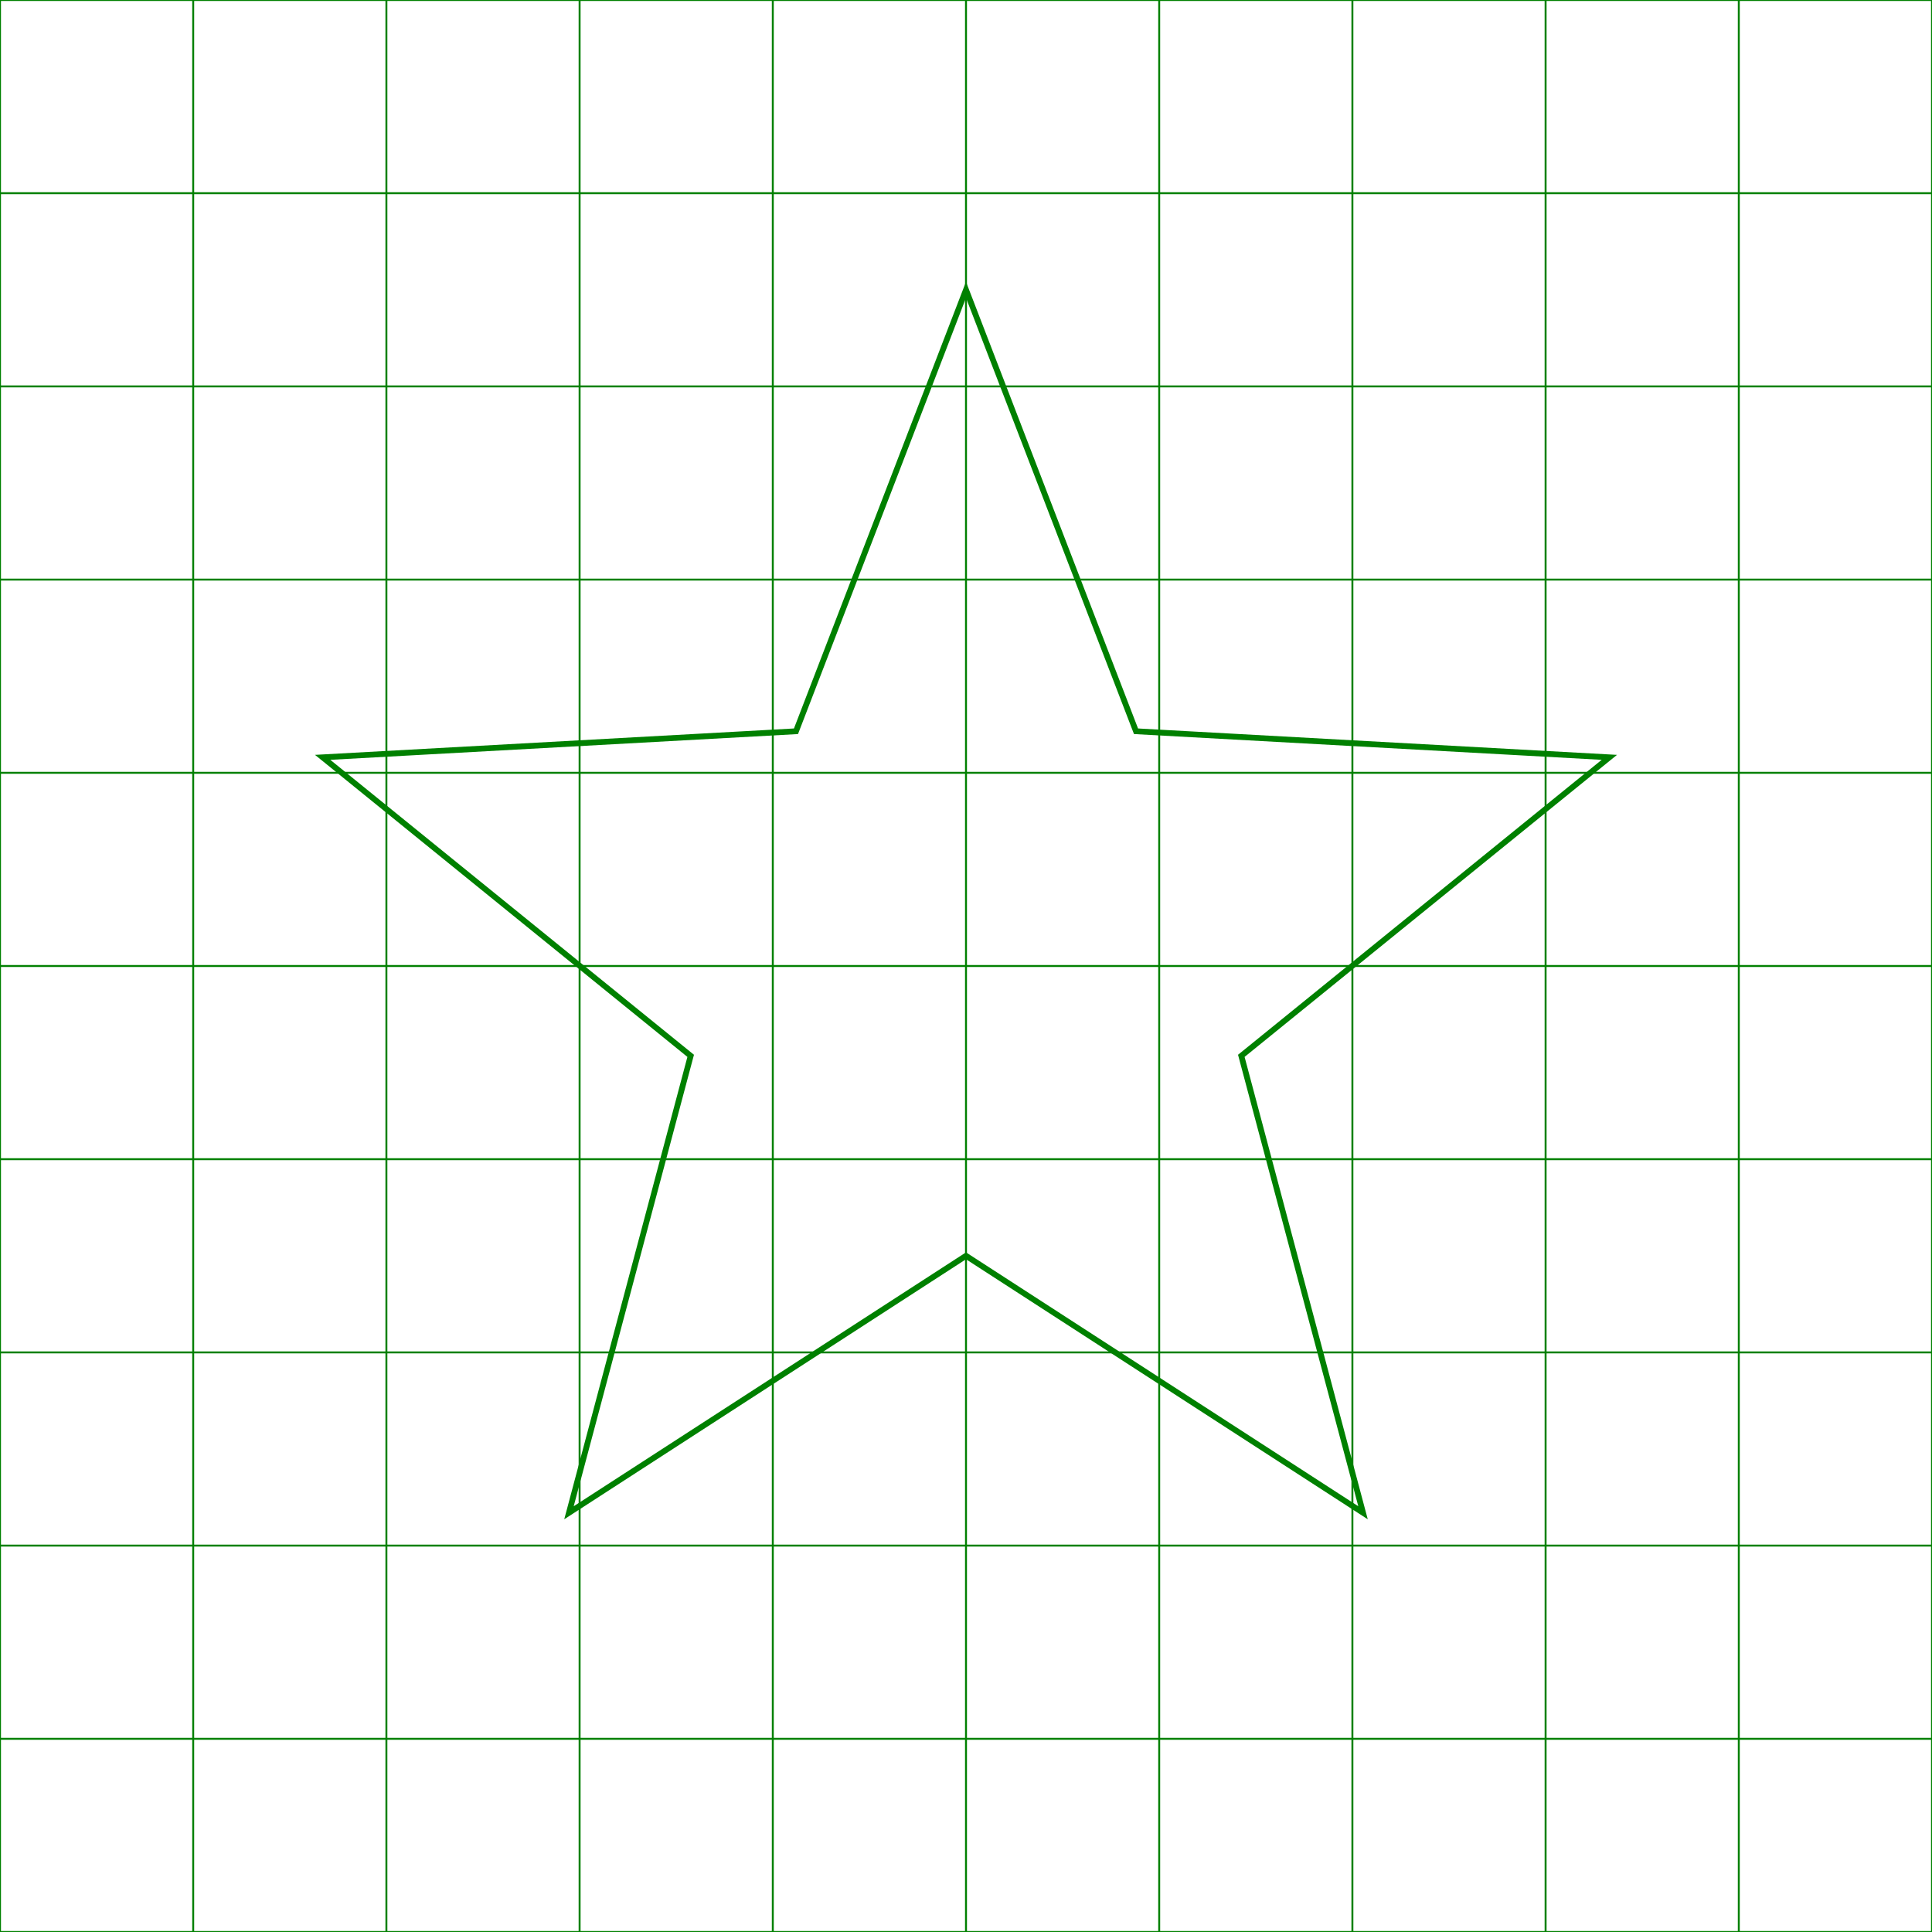
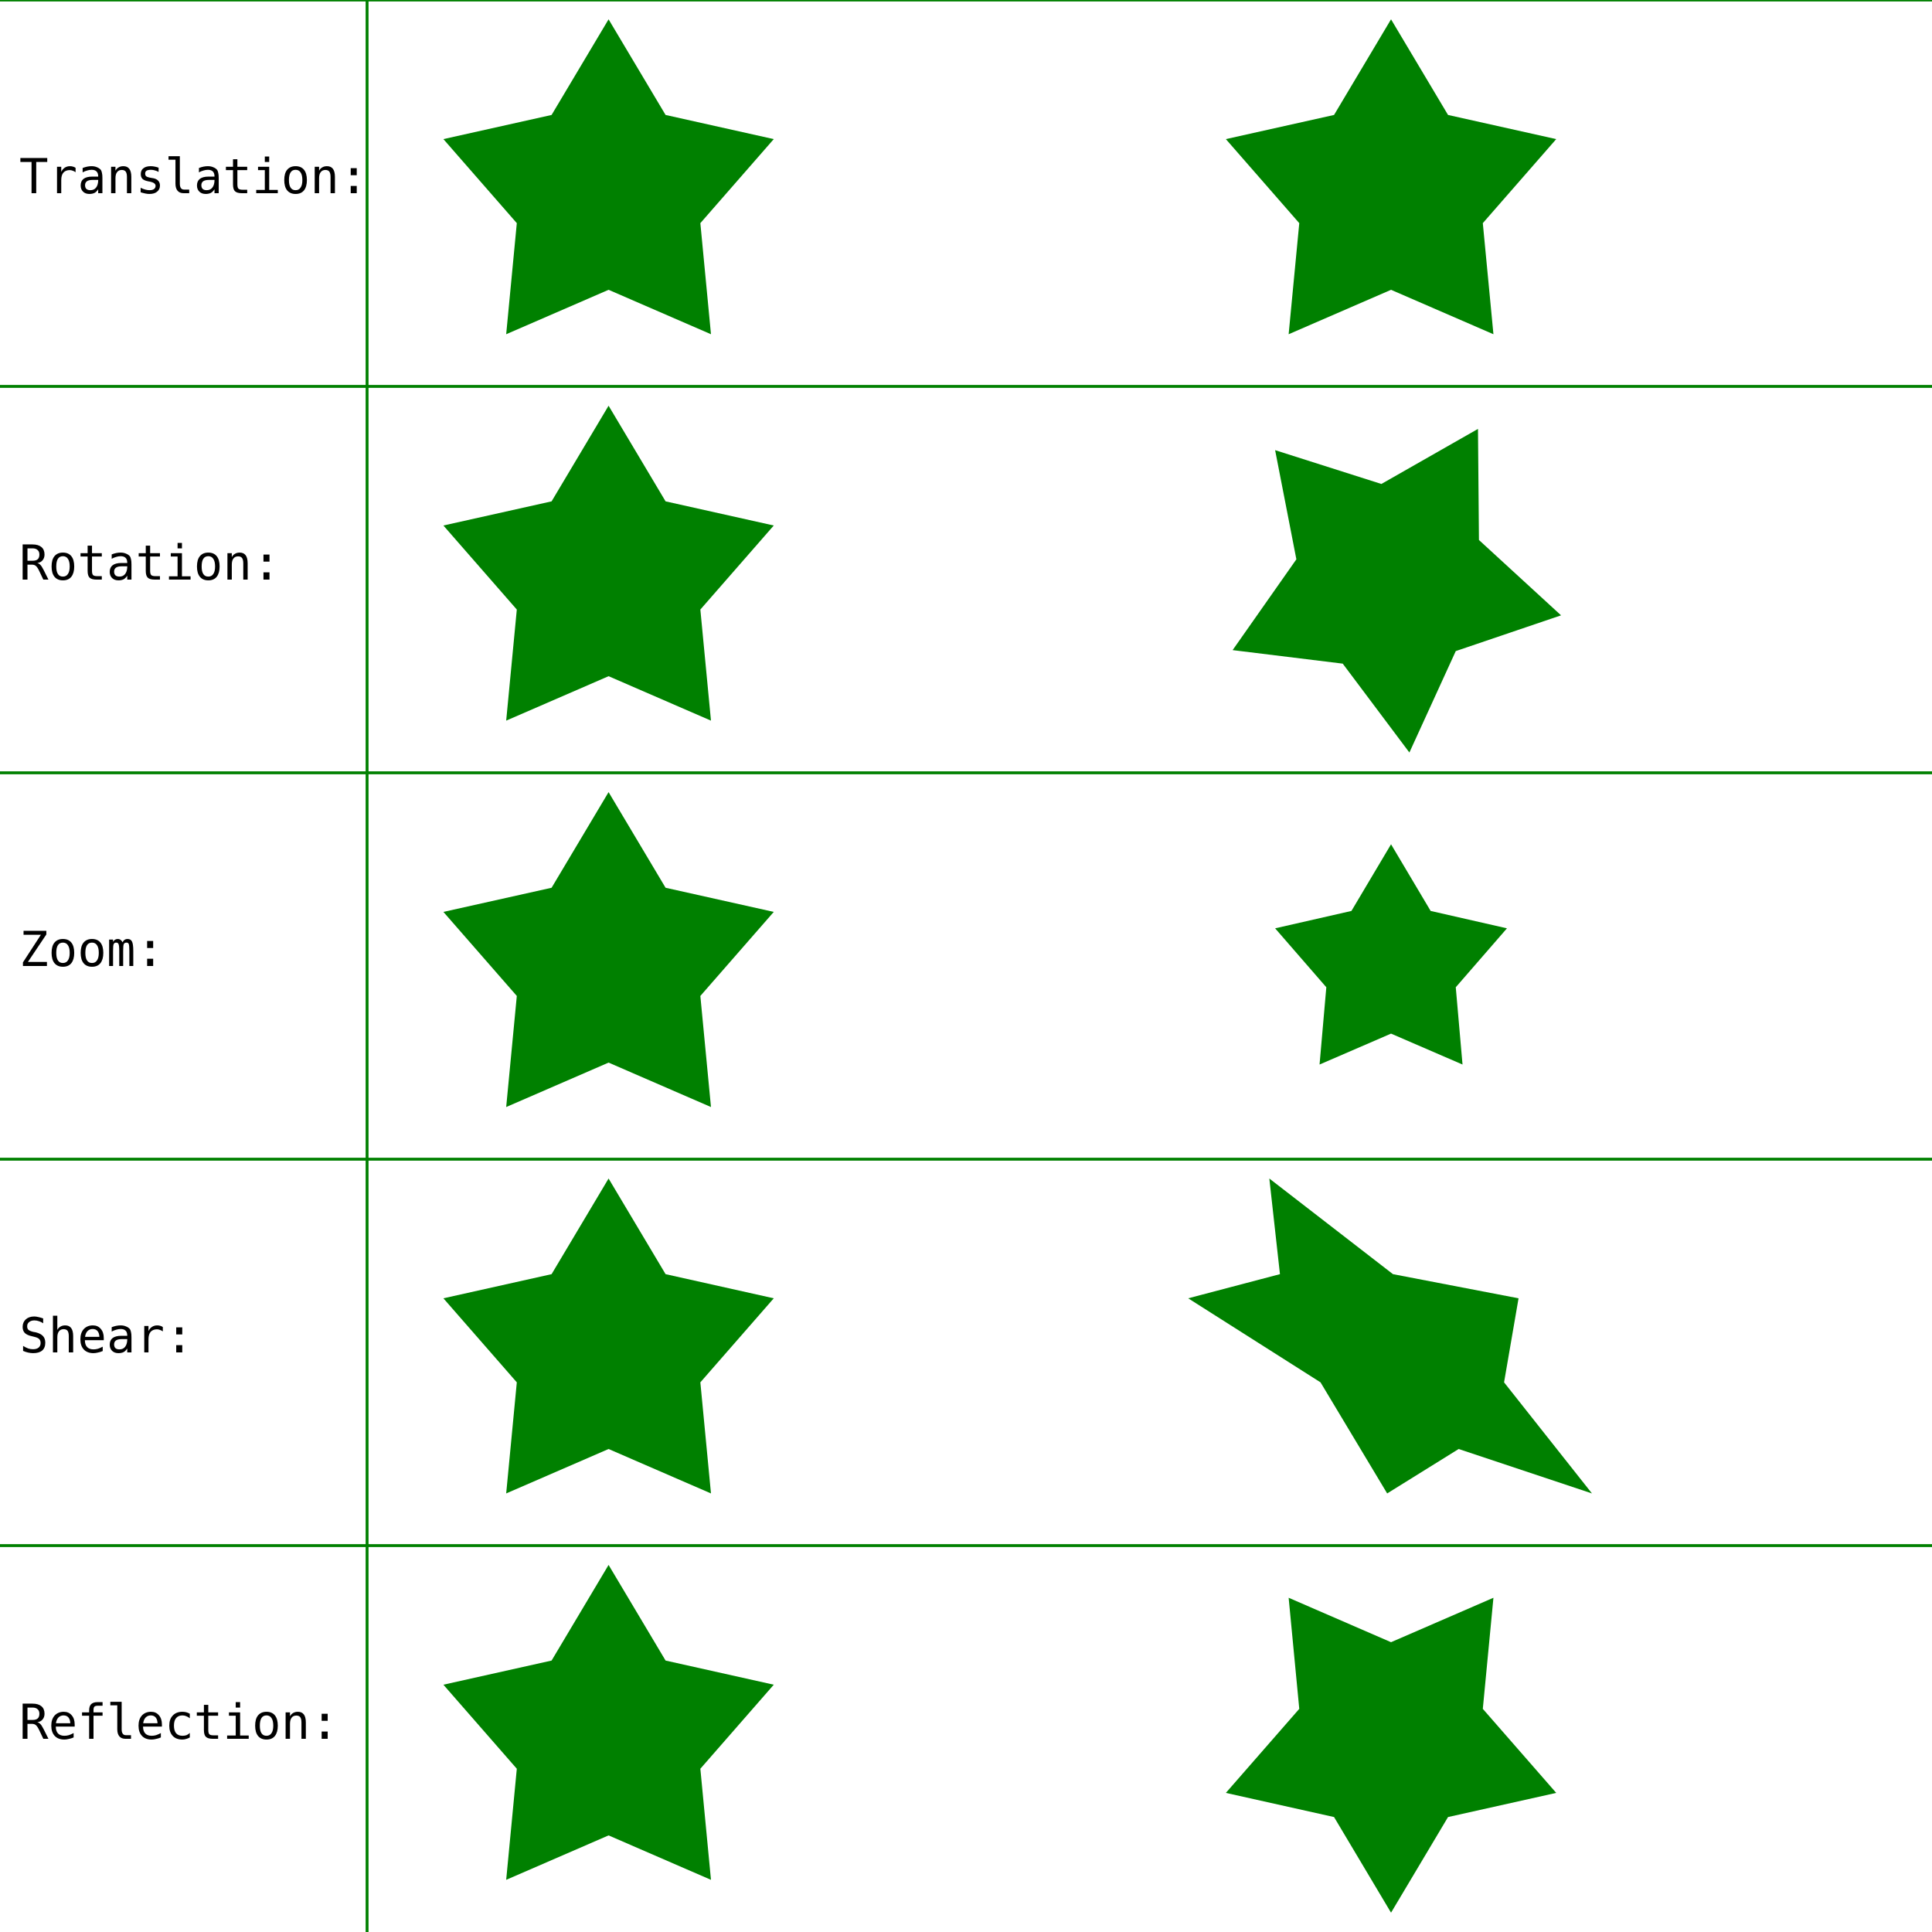
- <svg xmlns="http://www.w3.org/2000/svg" version="1.1" width="200" height="200" viewBox="0 0 200 200" style="border:1px solid black;background-color:#eeeeee">
-   <path stroke="green" stroke-width="0.2" fill="transparent" fill-rule="nonzero" d="M0 0 V200" />
-   <path stroke="green" stroke-width="0.2" fill="transparent" fill-rule="nonzero" d="M0 0 H200" />
-   <path stroke="green" stroke-width="0.2" fill="transparent" fill-rule="nonzero" d="M20 0 V200" />
-   <path stroke="green" stroke-width="0.2" fill="transparent" fill-rule="nonzero" d="M0 20 H200" />
-   <path stroke="green" stroke-width="0.2" fill="transparent" fill-rule="nonzero" d="M40 0 V200" />
-   <path stroke="green" stroke-width="0.2" fill="transparent" fill-rule="nonzero" d="M0 40 H200" />
-   <path stroke="green" stroke-width="0.2" fill="transparent" fill-rule="nonzero" d="M60 0 V200" />
-   <path stroke="green" stroke-width="0.2" fill="transparent" fill-rule="nonzero" d="M0 60 H200" />
-   <path stroke="green" stroke-width="0.2" fill="transparent" fill-rule="nonzero" d="M80 0 V200" />
-   <path stroke="green" stroke-width="0.2" fill="transparent" fill-rule="nonzero" d="M0 80 H200" />
-   <path stroke="green" stroke-width="0.2" fill="transparent" fill-rule="nonzero" d="M100 0 V200" />
-   <path stroke="green" stroke-width="0.2" fill="transparent" fill-rule="nonzero" d="M0 100 H200" />
-   <path stroke="green" stroke-width="0.2" fill="transparent" fill-rule="nonzero" d="M120 0 V200" />
-   <path stroke="green" stroke-width="0.2" fill="transparent" fill-rule="nonzero" d="M0 120 H200" />
-   <path stroke="green" stroke-width="0.2" fill="transparent" fill-rule="nonzero" d="M140 0 V200" />
-   <path stroke="green" stroke-width="0.2" fill="transparent" fill-rule="nonzero" d="M0 140 H200" />
-   <path stroke="green" stroke-width="0.2" fill="transparent" fill-rule="nonzero" d="M160 0 V200" />
-   <path stroke="green" stroke-width="0.2" fill="transparent" fill-rule="nonzero" d="M0 160 H200" />
-   <path stroke="green" stroke-width="0.2" fill="transparent" fill-rule="nonzero" d="M180 0 V200" />
-   <path stroke="green" stroke-width="0.2" fill="transparent" fill-rule="nonzero" d="M0 180 H200" />
-   <path stroke="green" stroke-width="0.2" fill="transparent" fill-rule="nonzero" d="M200 0 V200" />
-   <path stroke="green" stroke-width="0.2" fill="transparent" fill-rule="nonzero" d="M0 200 H200" />
-   <path stroke="green" stroke-width="0.6" fill="transparent" fill-rule="nonzero" d="M 100.0 30.0 L 117.6 75.7 166.6 78.4 128.5 109.3 141.1 156.6 100.0 130.0 58.9 156.6 71.5 109.3 33.4 78.4 82.4 75.7 Z" />
+ <svg xmlns="http://www.w3.org/2000/svg" version="1.1" width="200" height="200" viewBox="0 0 200 200" style="border:1px solid black">
+   <path stroke="green" stroke-width="0.3" fill="transparent" fill-rule="nonzero" d="M38 0 V200" />
+   <path stroke="green" stroke-width="0.3" fill="transparent" fill-rule="nonzero" d="M0 0 h200" />
+   <path stroke="green" stroke-width="0.3" fill="transparent" fill-rule="nonzero" d="M0 40 h200" />
+   <path stroke="green" stroke-width="0.3" fill="transparent" fill-rule="nonzero" d="M0 80 h200" />
+   <path stroke="green" stroke-width="0.3" fill="transparent" fill-rule="nonzero" d="M0 120 h200" />
+   <path stroke="green" stroke-width="0.3" fill="transparent" fill-rule="nonzero" d="M0 160 h200" />
+   <text x="2" y="20" fill="black" white-space="pre" font-family="Consolas" font-size="5px" font-style="normal" font-variant="normal">Translation:</text>
+   <path stroke="None" stroke-width="None" fill="green" fill-rule="nonzero" d="M 63.0 2.0 L 68.9 11.9 80.1 14.4 72.5 23.1 73.6 34.6 63.0 30.0 52.4 34.6 53.5 23.1 45.9 14.4 57.1 11.9 Z" />
+   <path stroke="None" stroke-width="None" fill="green" fill-rule="nonzero" d="M 144.0 2.0 L 149.9 11.9 161.1 14.4 153.5 23.1 154.6 34.6 144.0 30.0 133.4 34.6 134.5 23.1 126.9 14.4 138.1 11.9 Z" />
+   <text x="2" y="60" fill="black" white-space="pre" font-family="Consolas" font-size="5px" font-style="normal" font-variant="normal">Rotation:</text>
+   <path stroke="None" stroke-width="None" fill="green" fill-rule="nonzero" d="M 63.0 42.0 L 68.9 51.9 80.1 54.4 72.5 63.1 73.6 74.6 63.0 70.0 52.4 74.6 53.5 63.1 45.9 54.4 57.1 51.9 Z" />
+   <path stroke="None" stroke-width="None" fill="green" fill-rule="nonzero" d="M 153.0 44.4 L 153.1 55.9 161.6 63.7 150.7 67.4 145.9 77.9 139.0 68.7 127.6 67.3 134.2 57.9 132.0 46.6 143.0 50.1 Z" />
+   <text x="2" y="100" fill="black" white-space="pre" font-family="Consolas" font-size="5px" font-style="normal" font-variant="normal">Zoom:</text>
+   <path stroke="None" stroke-width="None" fill="green" fill-rule="nonzero" d="M 63.0 82.0 L 68.9 91.9 80.1 94.4 72.5 103.1 73.6 114.6 63.0 110.0 52.4 114.6 53.5 103.1 45.9 94.4 57.1 91.9 Z" />
+   <path stroke="None" stroke-width="None" fill="green" fill-rule="nonzero" d="M 144.0 87.4 L 148.1 94.3 156.0 96.1 150.7 102.2 151.4 110.2 144.0 107.0 136.6 110.2 137.3 102.2 132.0 96.1 139.9 94.3 Z" />
+   <text x="2" y="140" fill="black" white-space="pre" font-family="Consolas" font-size="5px" font-style="normal" font-variant="normal">Shear:</text>
+   <path stroke="None" stroke-width="None" fill="green" fill-rule="nonzero" d="M 63.0 122.0 L 68.9 131.9 80.1 134.4 72.5 143.1 73.6 154.6 63.0 150.0 52.4 154.6 53.5 143.1 45.9 134.4 57.1 131.9 Z" />
+   <path stroke="None" stroke-width="None" fill="green" fill-rule="nonzero" d="M 131.4 122.0 L 144.2 131.9 157.2 134.4 155.7 143.1 164.8 154.6 151.0 150.0 143.6 154.6 136.7 143.1 123.0 134.4 132.5 131.9 Z" />
+   <text x="2" y="180" fill="black" white-space="pre" font-family="Consolas" font-size="5px" font-style="normal" font-variant="normal">Reflection:</text>
+   <path stroke="None" stroke-width="None" fill="green" fill-rule="nonzero" d="M 63.0 162.0 L 68.9 171.9 80.1 174.4 72.5 183.1 73.6 194.6 63.0 190.0 52.4 194.6 53.5 183.1 45.9 174.4 57.1 171.9 Z" />
+   <path stroke="None" stroke-width="None" fill="green" fill-rule="nonzero" d="M 144.0 198.0 L 149.9 188.1 161.1 185.6 153.5 176.9 154.6 165.4 144.0 170.0 133.4 165.4 134.5 176.9 126.9 185.6 138.1 188.1 Z" />
</svg>
